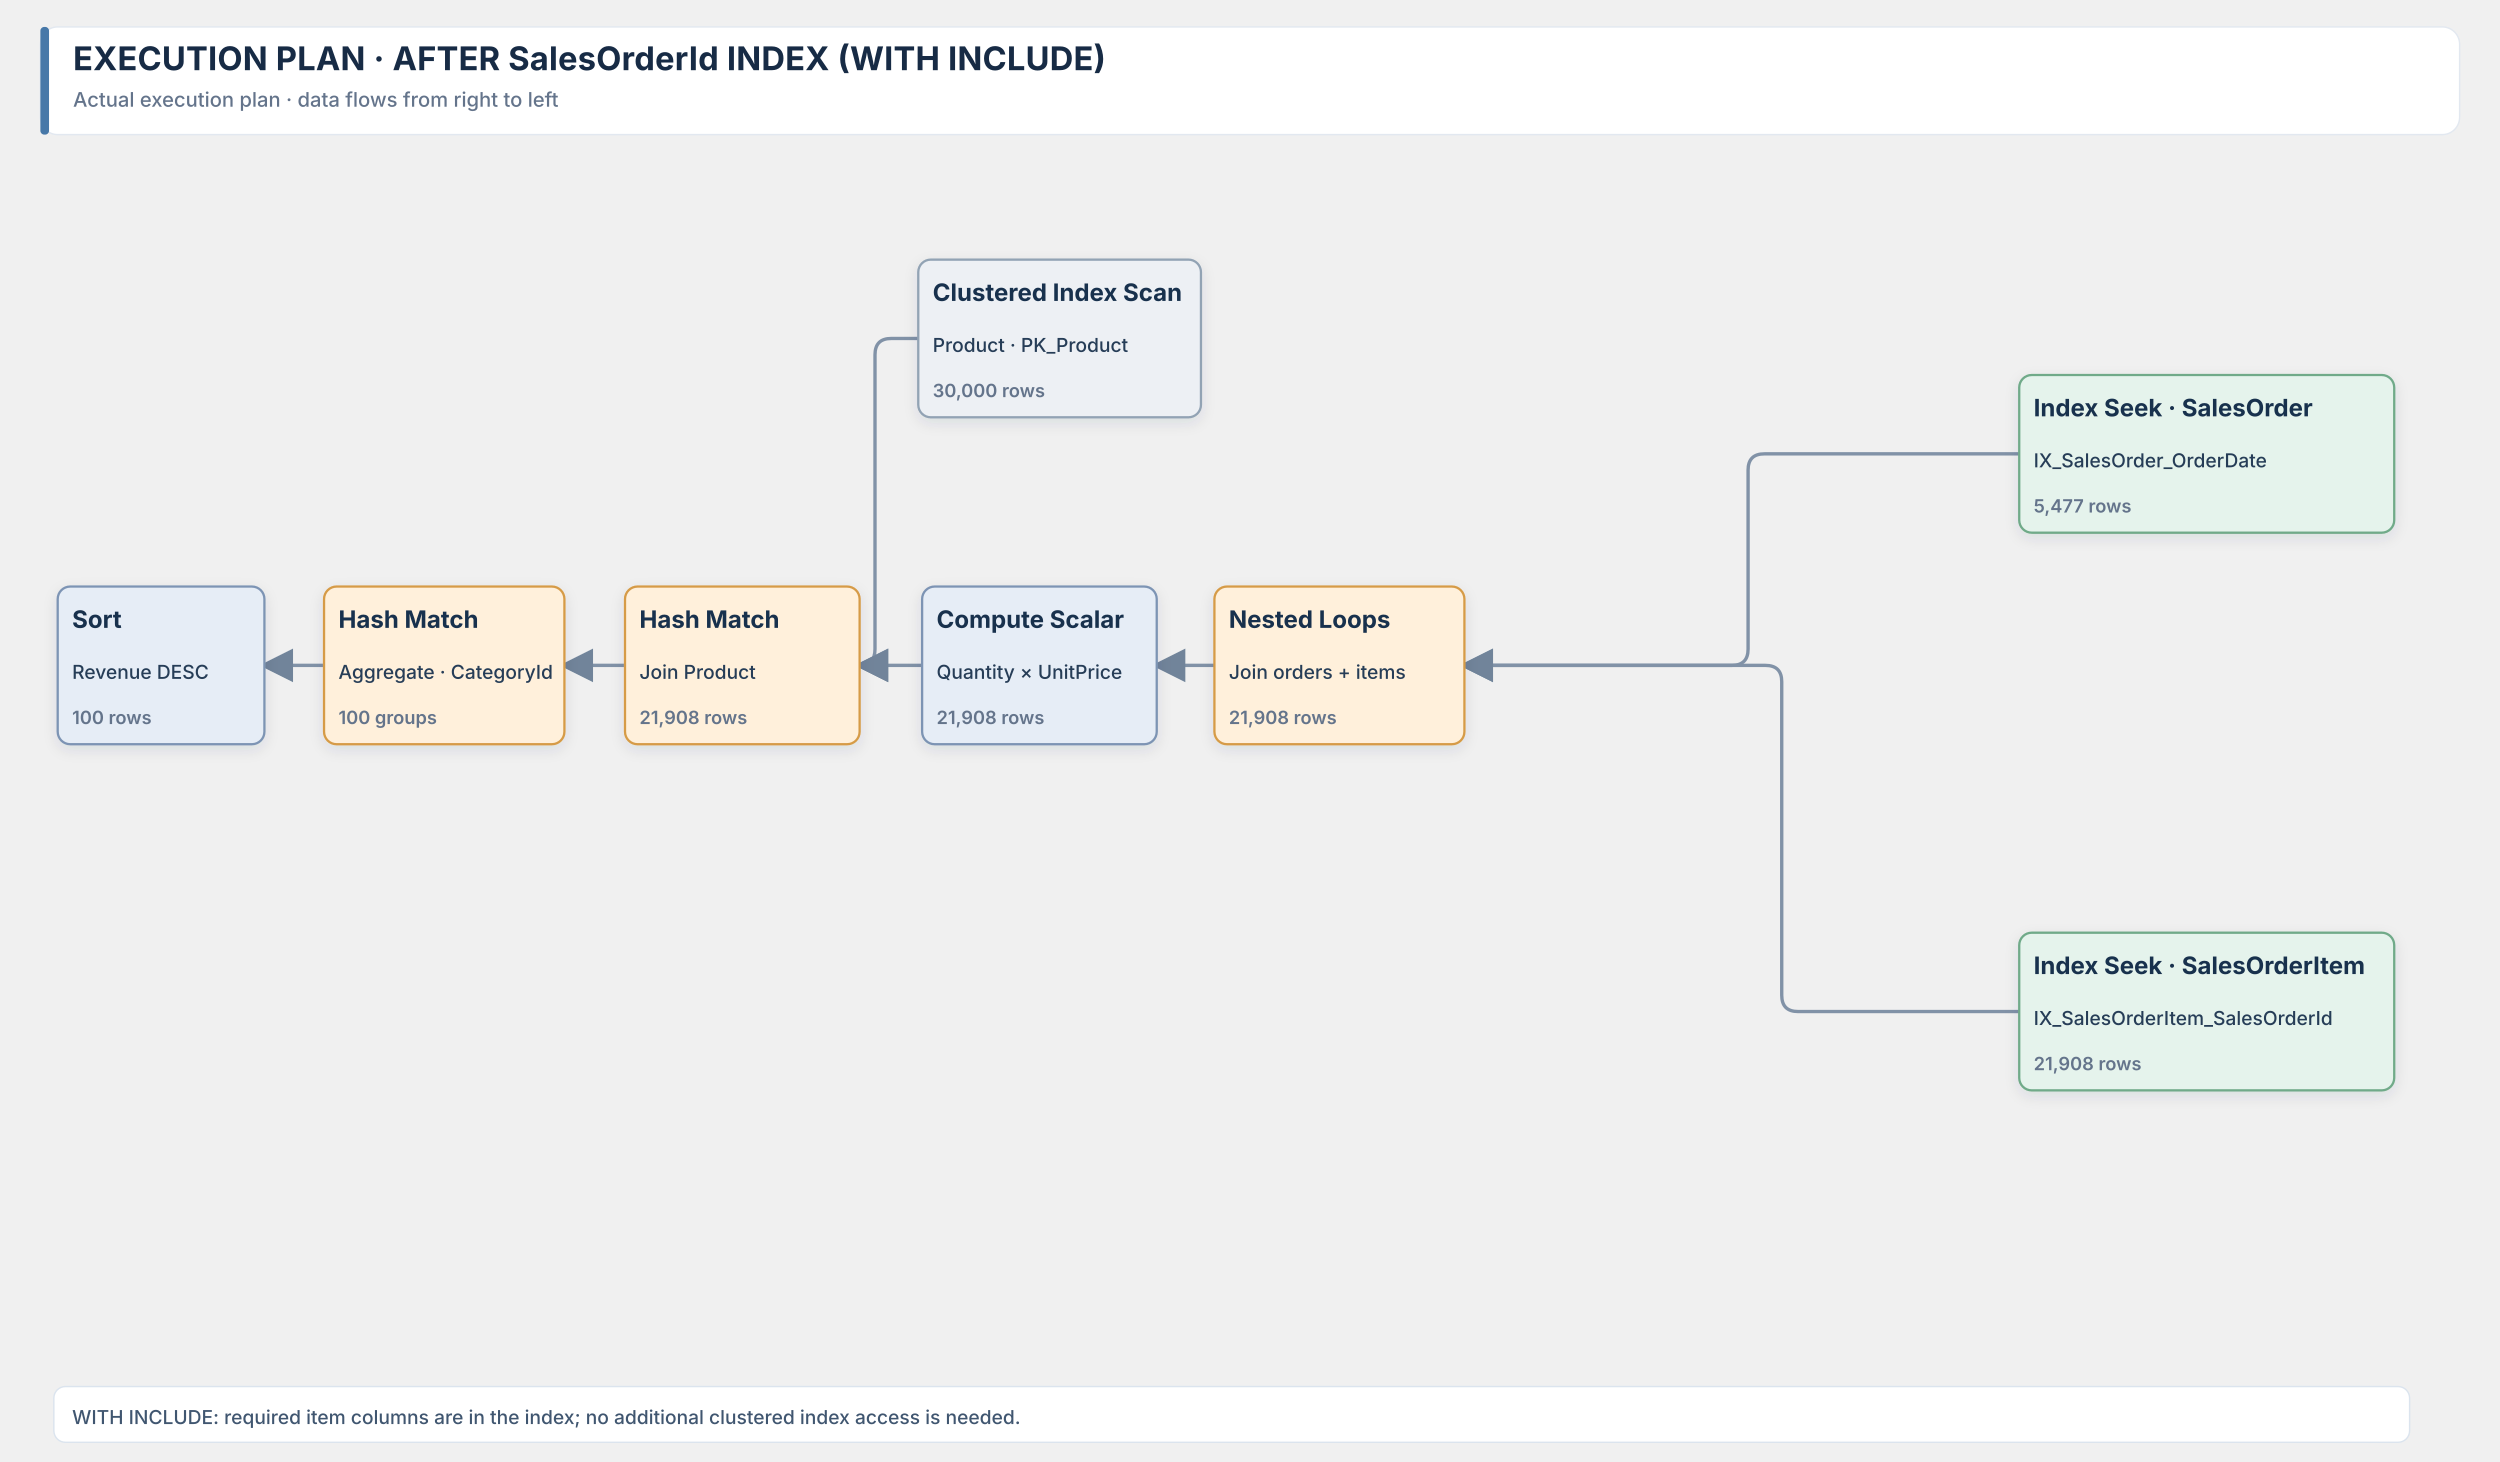
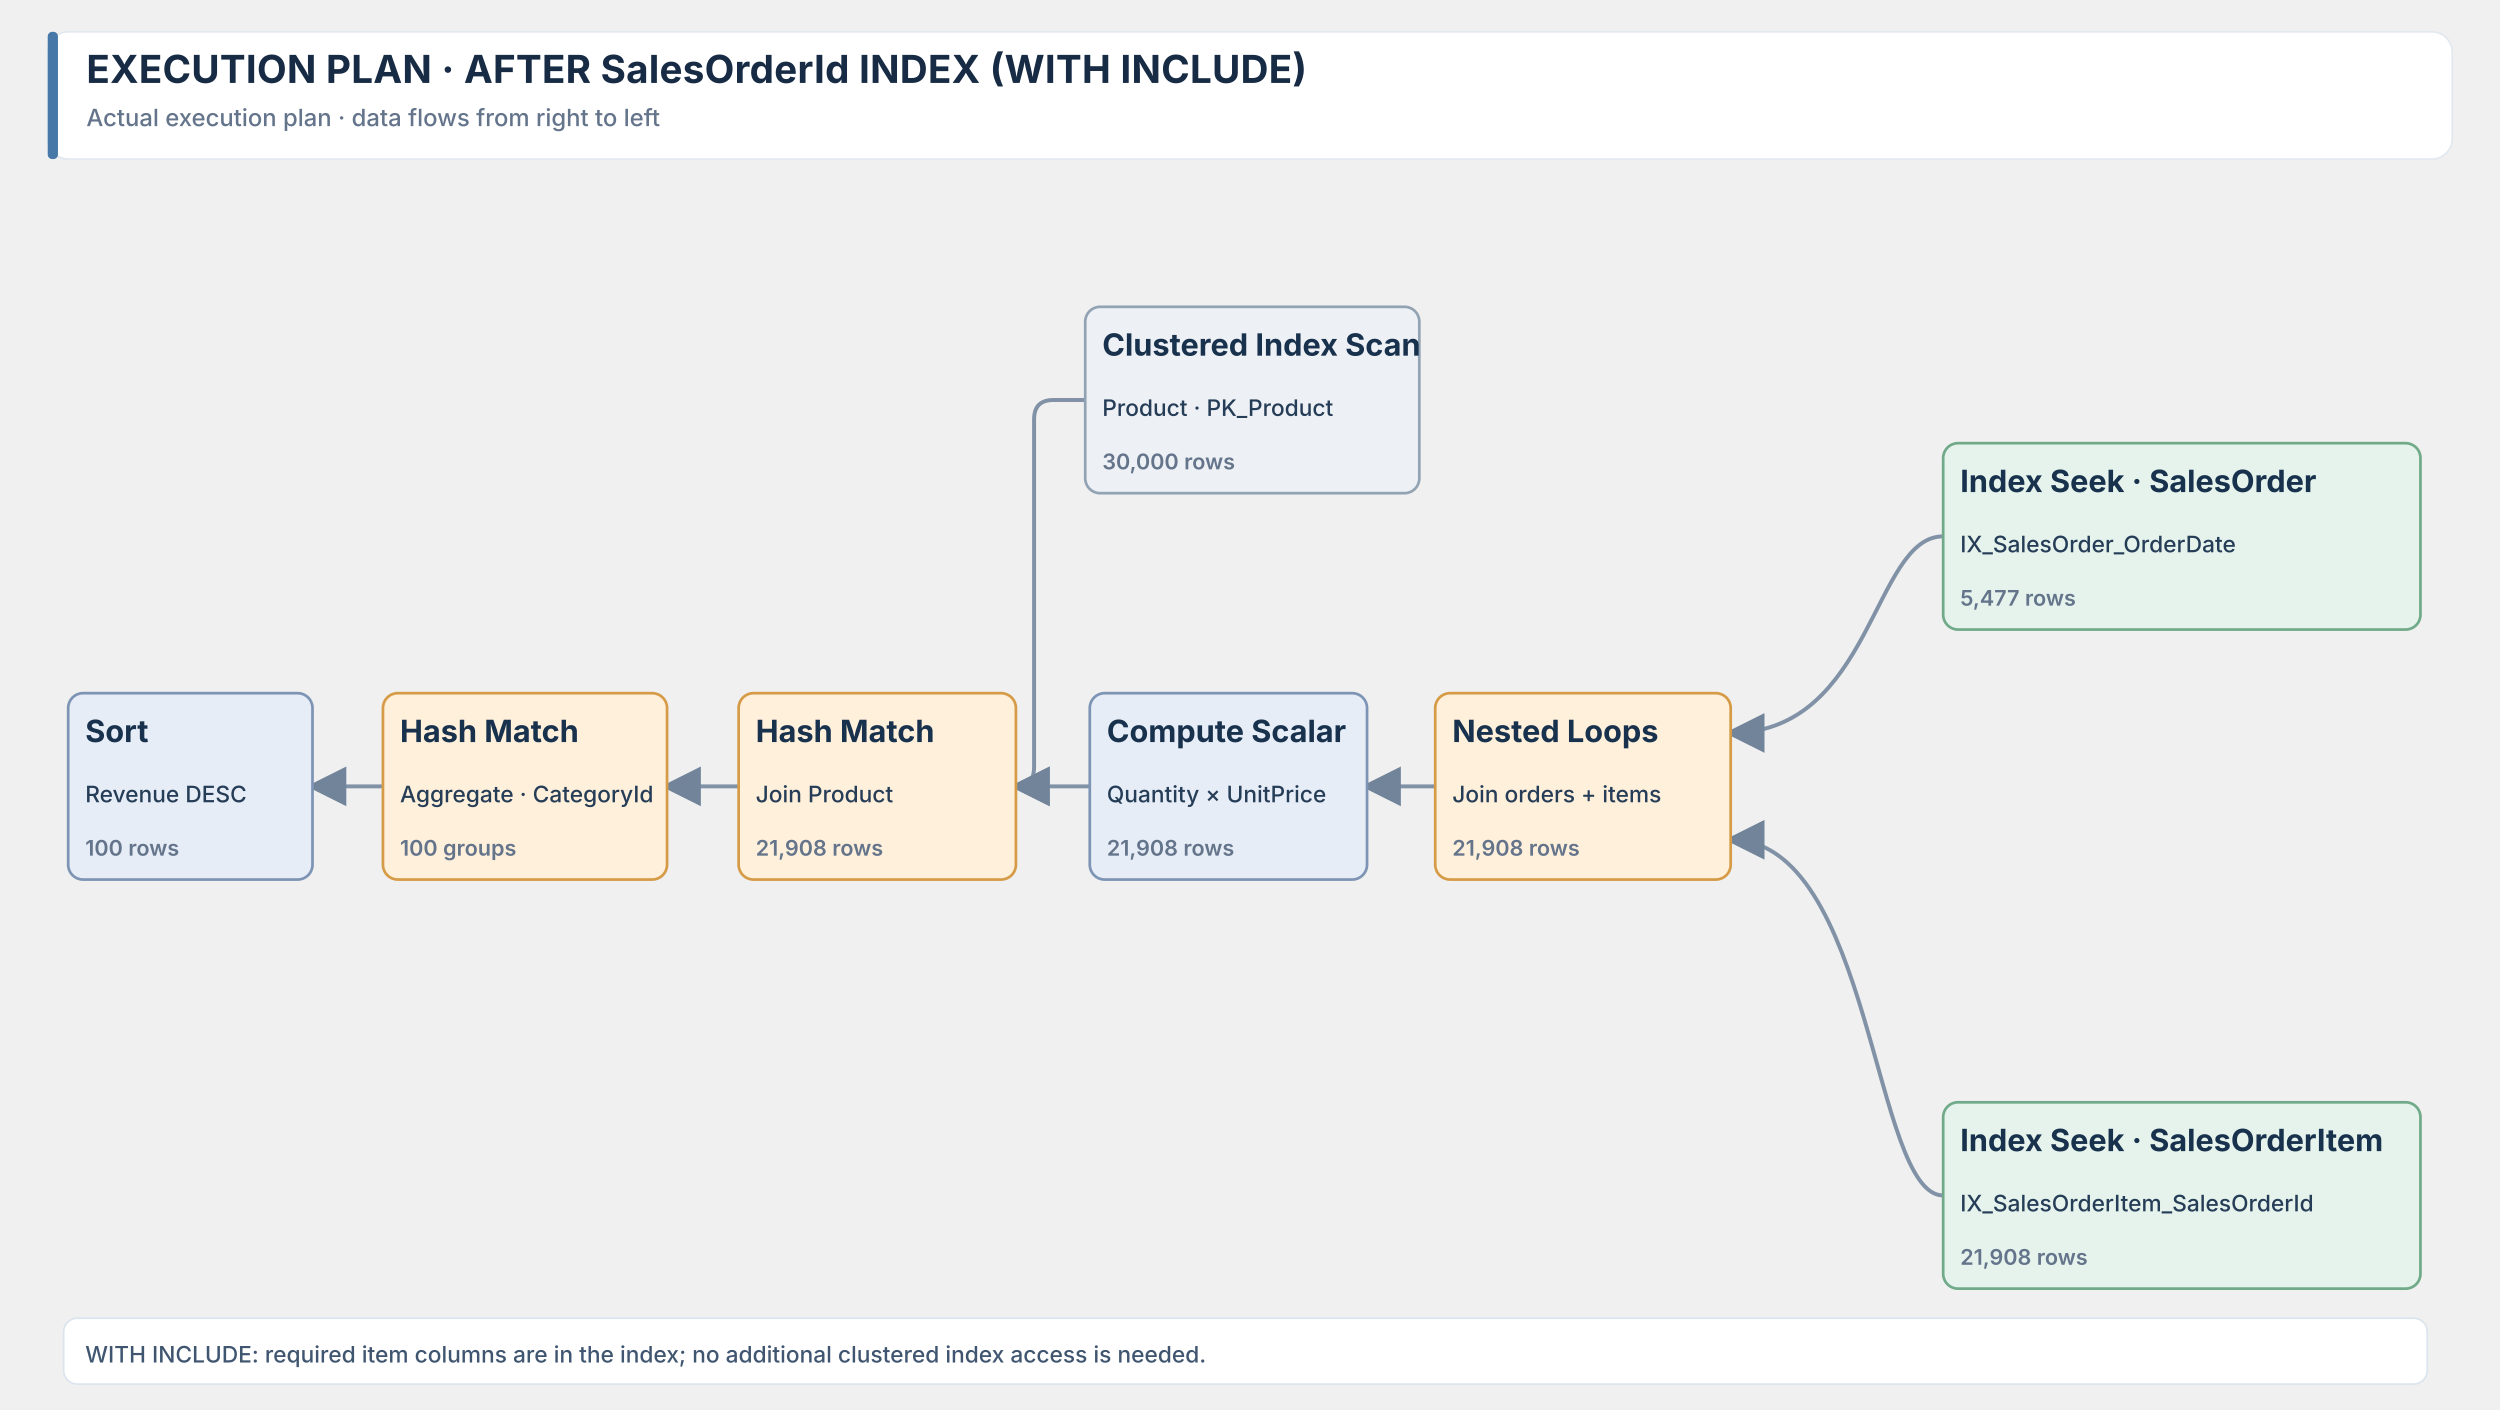
- <svg xmlns="http://www.w3.org/2000/svg" width="2600" height="1520" viewBox="0 0 2600 1520">
+ <svg xmlns="http://www.w3.org/2000/svg" width="2200" height="1240" viewBox="0 0 2200 1240">
  <defs>
-     <filter id="shadow" x="-15%" y="-15%" width="130%" height="145%">
-       <feDropShadow dx="0" dy="5" stdDeviation="7" flood-color="#20364f" flood-opacity=".10" />
-     </filter>
    <marker id="arrow" markerWidth="10" markerHeight="10" refX="8.5" refY="5" orient="auto">
      <path d="M0,0 L10,5 L0,10 Z" fill="#71849a" />
    </marker>
    <style>
      text { font-family: Inter, "Segoe UI", Arial, Helvetica, sans-serif; }
      .heading { fill:#172b45; font-size:34px; font-weight:750; letter-spacing:.2px; }
      .subheading { fill:#64748b; font-size:21px; font-weight:450; }
      .connector { stroke:#8192a7; stroke-width:3.5; fill:none; marker-end:url(#arrow); stroke-linecap:round; stroke-linejoin:round; }
-       .op { fill:#18314d; font-size:25px; font-weight:700; }
+       .op { fill:#18314d; font-size:27px; font-weight:700; }
      .detail { fill:#263d57; font-size:20px; font-weight:500; }
      .metric { fill:#64748b; font-size:19px; font-weight:600; }
      .note { fill:#405670; font-size:20px; font-weight:550; }
    </style>
  </defs>
-   <rect x="42" y="28" width="2516" height="112" rx="18" fill="#ffffff" stroke="#e2e8f0" stroke-width="1.5" />
+   <rect x="42" y="28" width="2116" height="112" rx="18" fill="#ffffff" stroke="#e2e8f0" stroke-width="1.5" />
  <rect x="42" y="28" width="9" height="112" rx="4" fill="#4778a8" />
  <text x="76" y="73" class="heading">EXECUTION PLAN · AFTER SalesOrderId INDEX (WITH INCLUDE)</text>
  <text x="76" y="111" class="subheading">Actual execution plan · data flows from right to left</text>
  <path d="M 337 692 H 275" class="connector" />
  <path d="M 650 692 H 587" class="connector" />
  <path d="M 959 692 H 894" class="connector" />
  <path d="M 955 352 H 927 Q 910 352 910 369 V 675 Q 910 692 894 692" class="connector" />
  <path d="M 1263 692 H 1203" class="connector" />
-   <path d="M 2100 472 H 1835 Q 1818 472 1818 489 V 675 Q 1818 692 1801 692 H 1523" class="connector" />
-   <path d="M 2100 1052 H 1870 Q 1853 1052 1853 1035 V 709 Q 1853 692 1836 692 H 1523" class="connector" />
-   <rect x="60" y="610" width="215" height="164" rx="13" fill="#e6edf6" stroke="#7d94b4" stroke-width="2.4" filter="url(#shadow)" />
+   <path d="M 1710 472 C 1648 472 1648 645 1523 645" class="connector" />
+   <path d="M 1710 1052 C 1648 1052 1648 739 1523 739" class="connector" />
+   <rect x="60" y="610" width="215" height="164" rx="13" fill="#e6edf6" stroke="#7d94b4" stroke-width="2.4" />
  <text x="75" y="653" class="op">Sort</text>
  <text x="75" y="706" class="detail">Revenue DESC</text>
  <text x="75" y="753" class="metric">100 rows</text>
-   <rect x="337" y="610" width="250" height="164" rx="13" fill="#fff0db" stroke="#d69b47" stroke-width="2.4" filter="url(#shadow)" />
+   <rect x="337" y="610" width="250" height="164" rx="13" fill="#fff0db" stroke="#d69b47" stroke-width="2.4" />
  <text x="352" y="653" class="op">Hash Match</text>
  <text x="352" y="706" class="detail">Aggregate · CategoryId</text>
  <text x="352" y="753" class="metric">100 groups</text>
-   <rect x="650" y="610" width="244" height="164" rx="13" fill="#fff0db" stroke="#d69b47" stroke-width="2.4" filter="url(#shadow)" />
+   <rect x="650" y="610" width="244" height="164" rx="13" fill="#fff0db" stroke="#d69b47" stroke-width="2.4" />
  <text x="665" y="653" class="op">Hash Match</text>
  <text x="665" y="706" class="detail">Join Product</text>
  <text x="665" y="753" class="metric">21,908 rows</text>
-   <rect x="959" y="610" width="244" height="164" rx="13" fill="#e6edf6" stroke="#7d94b4" stroke-width="2.4" filter="url(#shadow)" />
+   <rect x="959" y="610" width="244" height="164" rx="13" fill="#e6edf6" stroke="#7d94b4" stroke-width="2.4" />
  <text x="974" y="653" class="op">Compute Scalar</text>
  <text x="974" y="706" class="detail">Quantity × UnitPrice</text>
  <text x="974" y="753" class="metric">21,908 rows</text>
-   <rect x="955" y="270" width="294" height="164" rx="13" fill="#edf0f4" stroke="#92a3b4" stroke-width="2.4" filter="url(#shadow)" />
+   <rect x="955" y="270" width="294" height="164" rx="13" fill="#edf0f4" stroke="#92a3b4" stroke-width="2.4" />
  <text x="970" y="313" class="op">Clustered Index Scan</text>
  <text x="970" y="366" class="detail">Product · PK_Product</text>
  <text x="970" y="413" class="metric">30,000 rows</text>
-   <rect x="1263" y="610" width="260" height="164" rx="13" fill="#fff0db" stroke="#d69b47" stroke-width="2.4" filter="url(#shadow)" />
+   <rect x="1263" y="610" width="260" height="164" rx="13" fill="#fff0db" stroke="#d69b47" stroke-width="2.4" />
  <text x="1278" y="653" class="op">Nested Loops</text>
  <text x="1278" y="706" class="detail">Join orders + items</text>
  <text x="1278" y="753" class="metric">21,908 rows</text>
-   <rect x="2100" y="390" width="390" height="164" rx="13" fill="#e5f3ec" stroke="#70aa89" stroke-width="2.4" filter="url(#shadow)" />
-   <text x="2115" y="433" class="op">Index Seek · SalesOrder</text>
-   <text x="2115" y="486" class="detail">IX_SalesOrder_OrderDate</text>
-   <text x="2115" y="533" class="metric">5,477 rows</text>
-   <rect x="2100" y="970" width="390" height="164" rx="13" fill="#e5f3ec" stroke="#70aa89" stroke-width="2.4" filter="url(#shadow)" />
-   <text x="2115" y="1013" class="op">Index Seek · SalesOrderItem</text>
-   <text x="2115" y="1066" class="detail">IX_SalesOrderItem_SalesOrderId</text>
-   <text x="2115" y="1113" class="metric">21,908 rows</text>
-   <rect x="56" y="1442" width="2450" height="58" rx="12" fill="#ffffff" stroke="#dbe4ee" stroke-width="1.5" />
-   <text x="75" y="1481" class="note">WITH INCLUDE: required item columns are in the index; no additional clustered index access is needed.</text>
+   <rect x="1710" y="390" width="420" height="164" rx="13" fill="#e5f3ec" stroke="#70aa89" stroke-width="2.4" />
+   <text x="1725" y="433" class="op">Index Seek · SalesOrder</text>
+   <text x="1725" y="486" class="detail">IX_SalesOrder_OrderDate</text>
+   <text x="1725" y="533" class="metric">5,477 rows</text>
+   <rect x="1710" y="970" width="420" height="164" rx="13" fill="#e5f3ec" stroke="#70aa89" stroke-width="2.4" />
+   <text x="1725" y="1013" class="op">Index Seek · SalesOrderItem</text>
+   <text x="1725" y="1066" class="detail">IX_SalesOrderItem_SalesOrderId</text>
+   <text x="1725" y="1113" class="metric">21,908 rows</text>
+   <rect x="56" y="1160" width="2080" height="58" rx="12" fill="#ffffff" stroke="#dbe4ee" stroke-width="1.5" />
+   <text x="75" y="1199" class="note">WITH INCLUDE: required item columns are in the index; no additional clustered index access is needed.</text>
</svg>
